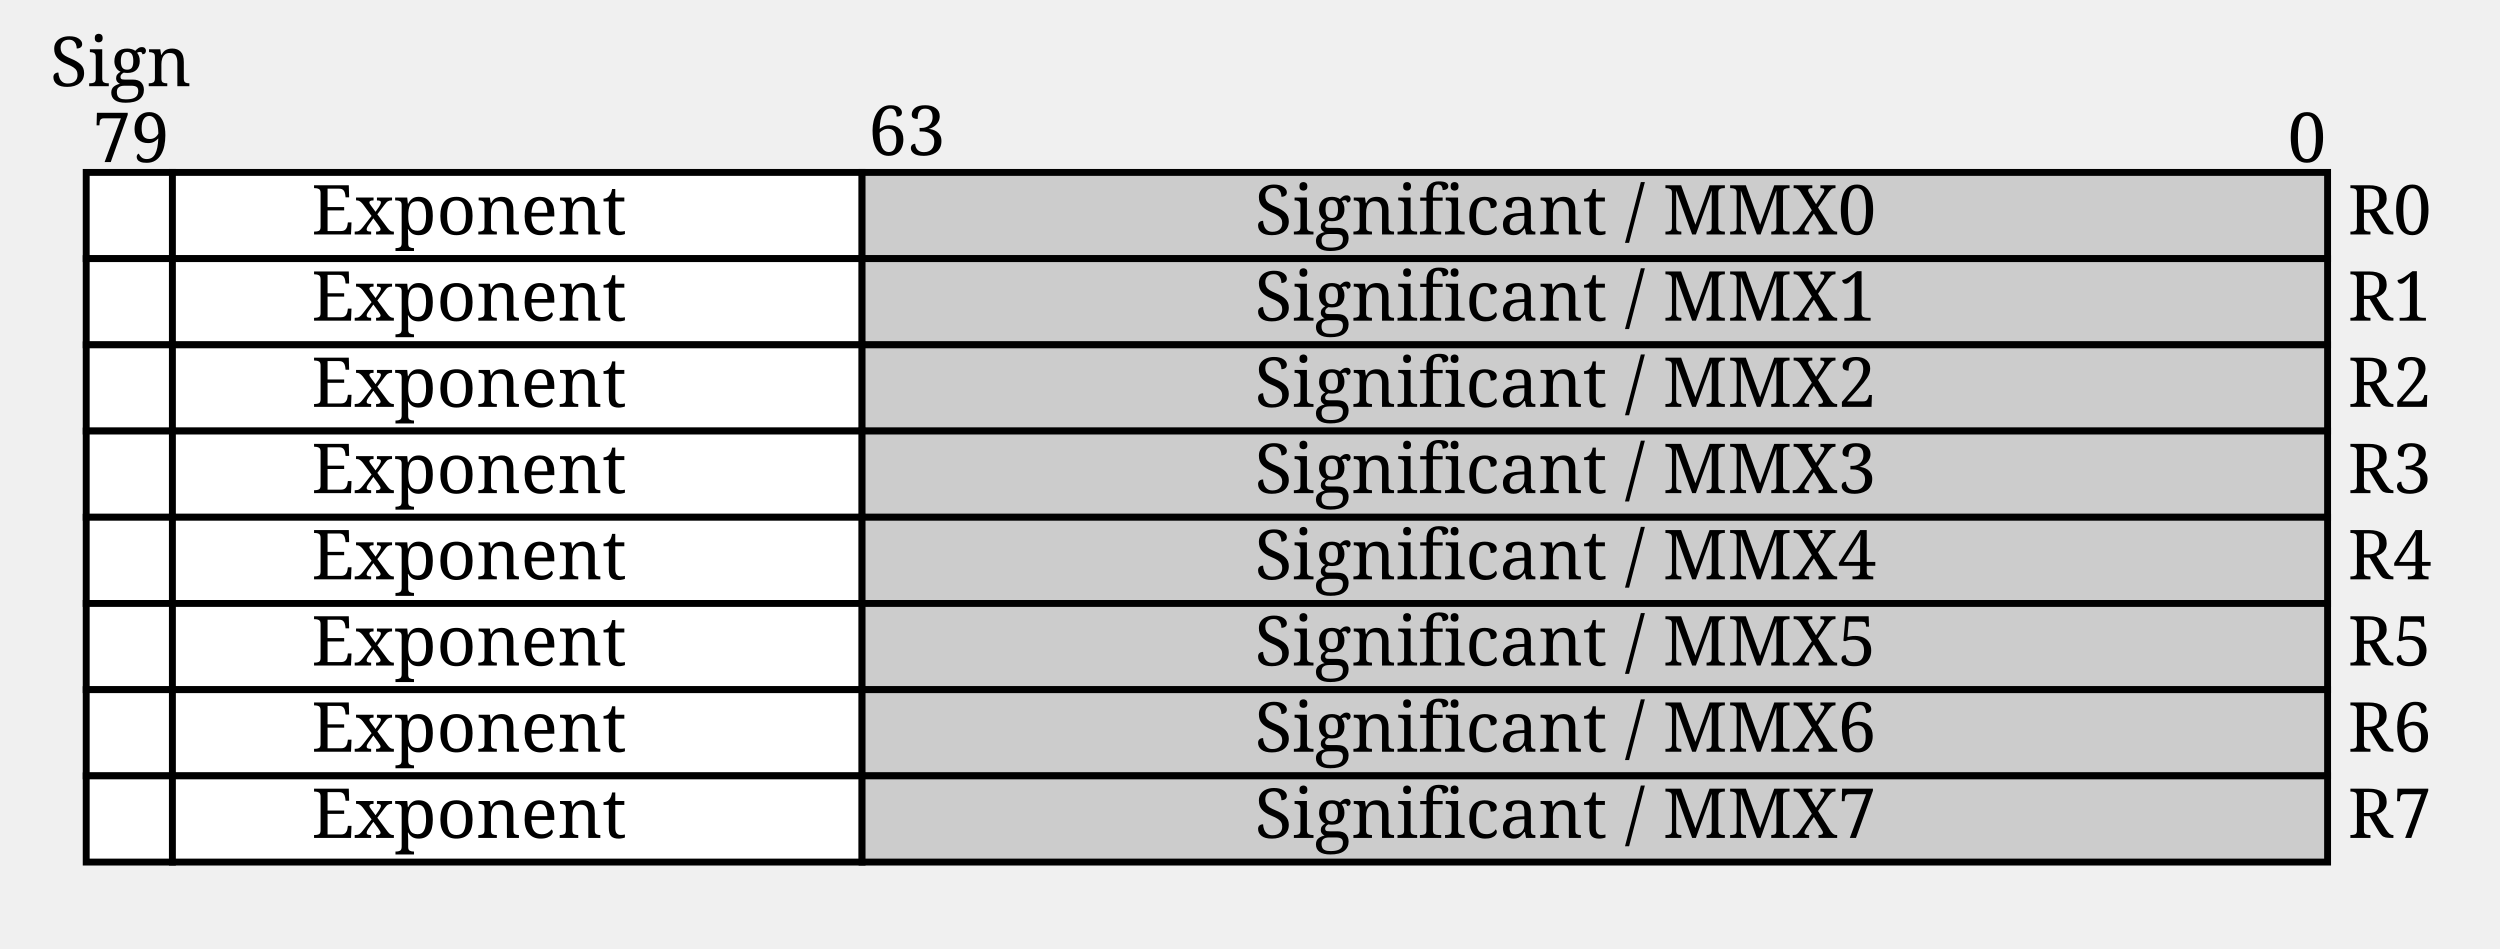
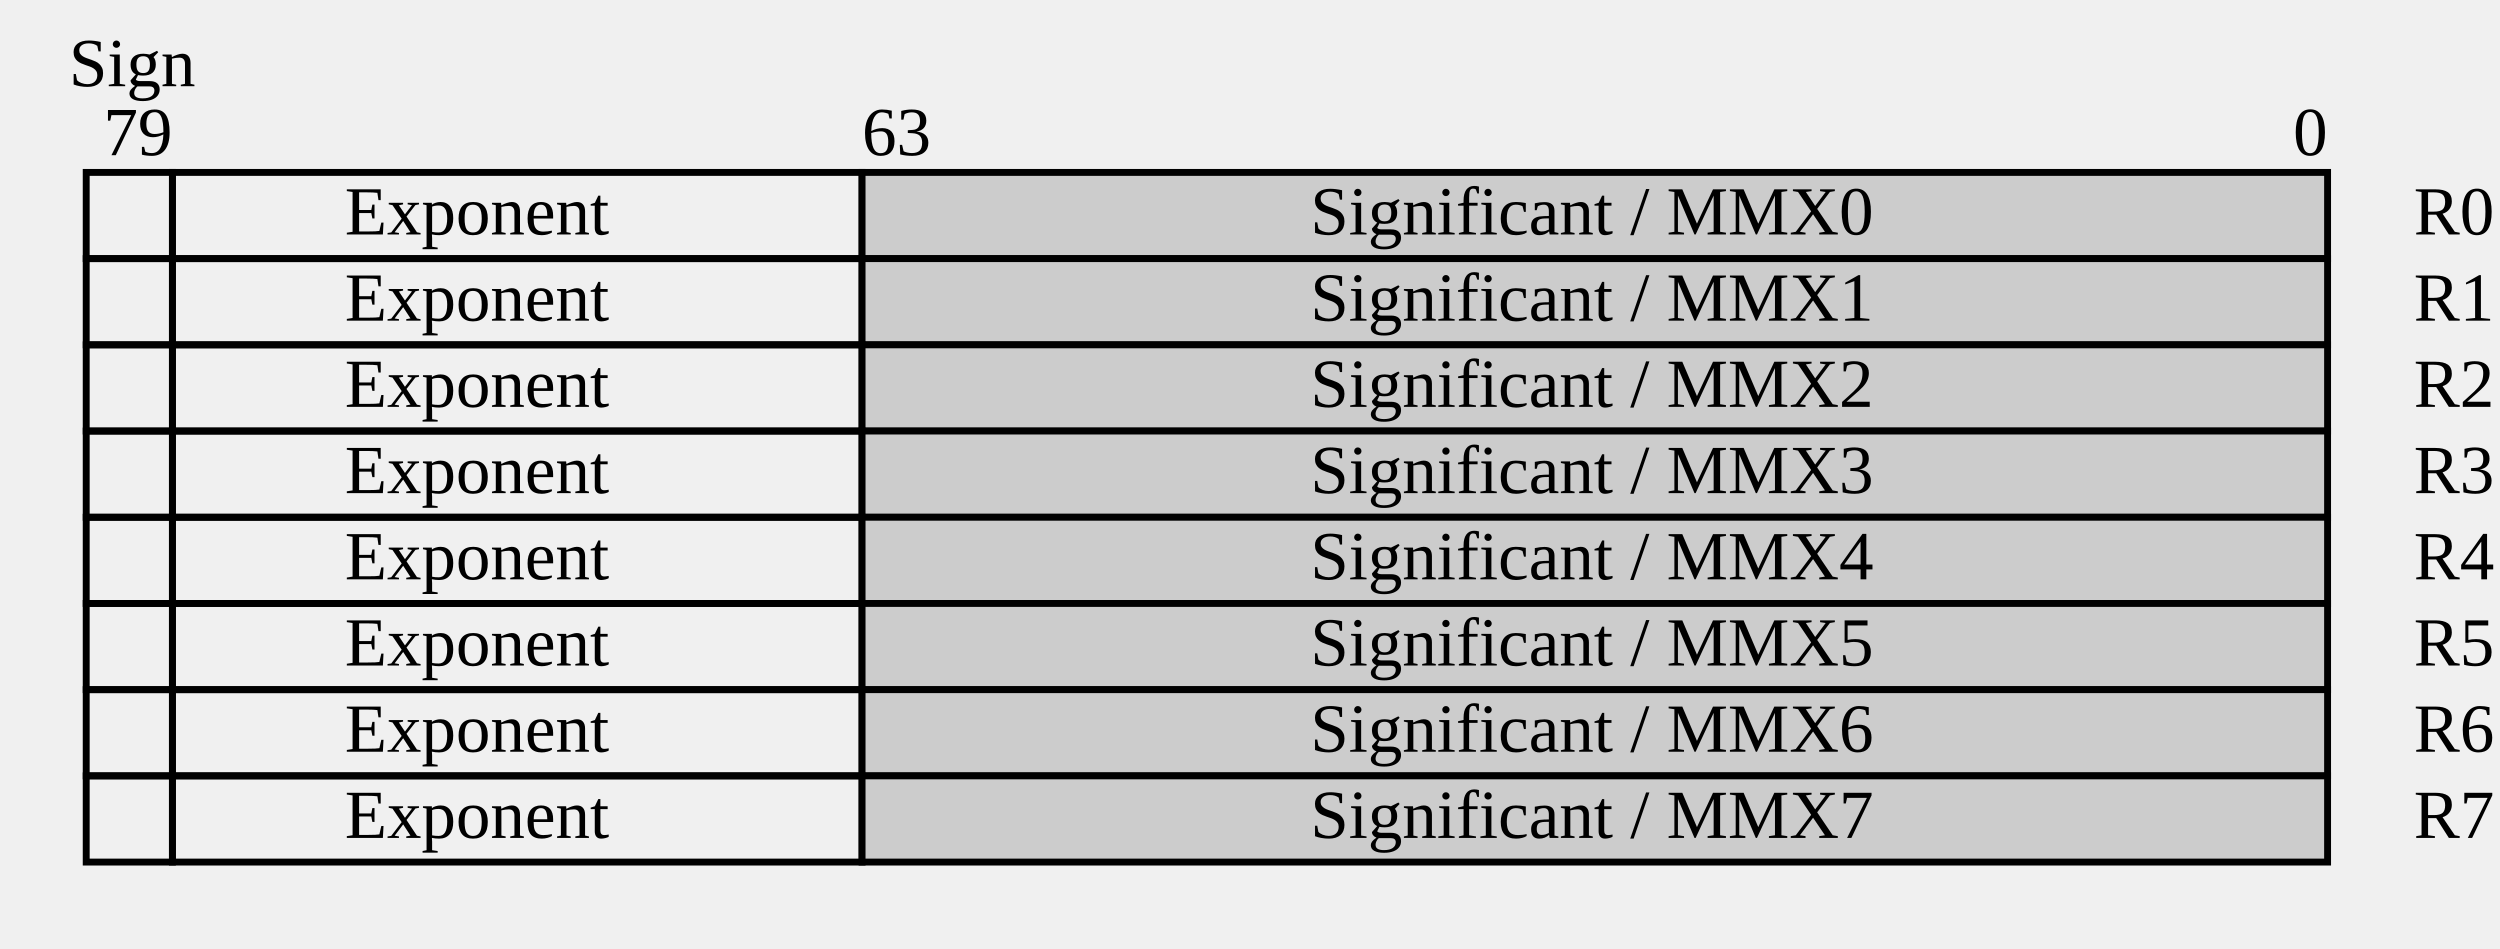
<svg xmlns="http://www.w3.org/2000/svg" width="725" height="275">
-   <g>
-     <text xml:space="preserve" text-anchor="middle" font-family="Serif" font-size="20px" id="svg_4" y="47" x="38" stroke-linecap="null" stroke-linejoin="null" stroke-dasharray="null" stroke-width="0" stroke="#000000" fill="#000000">79</text>
-     <text id="svg_5" xml:space="preserve" text-anchor="middle" font-family="Serif" font-size="20px" y="45" x="263" stroke-linecap="null" stroke-linejoin="null" stroke-dasharray="null" stroke-width="0" stroke="#000000" fill="#000000">63</text>
-     <text id="svg_6" xml:space="preserve" text-anchor="middle" font-family="Serif" font-size="20px" y="47" x="669" stroke-linecap="null" stroke-linejoin="null" stroke-dasharray="null" stroke-width="0" stroke="#000000" fill="#000000">0</text>
-     <text id="svg_9" xml:space="preserve" text-anchor="middle" font-family="Serif" font-size="20px" y="25" x="35" stroke-linecap="null" stroke-linejoin="null" stroke-dasharray="null" stroke-width="0" stroke="#000000" fill="#000000">Sign</text>
-     <g id="svg_11">
-       <rect fill="#ffffff" stroke-width="2" x="25" y="50" width="25" height="25" id="svg_1" stroke="#000000" />
-       <rect fill="#ffffff" stroke-width="2" x="50" y="50" width="200" height="25" id="svg_2" stroke="#000000" />
-       <rect fill="#cccccc" stroke-width="2" x="250" y="50" width="425" height="25" id="svg_3" stroke="#000000" />
-       <text id="svg_7" xml:space="preserve" text-anchor="middle" font-family="Serif" font-size="20px" y="68" x="136" stroke-linecap="null" stroke-linejoin="null" stroke-dasharray="null" stroke-width="0" stroke="#000000" fill="#000000">Exponent</text>
-       <text id="svg_8" xml:space="preserve" text-anchor="middle" font-family="Serif" font-size="20px" y="68" x="454" stroke-linecap="null" stroke-linejoin="null" stroke-dasharray="null" stroke-width="0" stroke="#000000" fill="#000000">Significant / MMX0</text>
-       <text xml:space="preserve" text-anchor="middle" font-family="Serif" font-size="20px" y="68" x="693" stroke-linecap="null" stroke-linejoin="null" stroke-dasharray="null" stroke-width="0" stroke="#000000" fill="#000000" id="svg_10">R0</text>
+   <defs>
+     <style type="text/css">
+     
+     text {
+       fill: #000000;
+       stroke: #000000;
+       stroke-width: 0;
+       font-size: 20px;
+     }
+     text.small {
+       font-size: 16px;
+     }
+     rect {
+       fill: #ffffff;
+       fill-opacity: 0;
+       stroke: #000000;
+       stroke-width: 2px;
+     }
+     rect.grey {
+       fill: #cccccc;
+       fill-opacity: 1.0;
+     }
+     
+     </style>
+   </defs>
+   <text y="25" x="20">Sign</text>
+   <g transform="translate(30,45)">
+     <text x="0">79</text>
+     <text x="220">63</text>
+     <text x="635">0</text>
+   </g>
+   <g transform="translate(25,50)">
+     <rect x="0" width="25" height="25" />
+     <rect x="25" width="200" height="25" />
+     <rect x="225" width="425" height="25" class="grey" />
+     <g transform="translate(75,18)">
+       <text x="0">Exponent</text>
+       <text x="280">Significant / MMX0</text>
+       <text x="600">R0</text>
    </g>
-     <g id="svg_12">
-       <rect fill="#ffffff" stroke-width="2" x="25" y="75" width="25" height="25" stroke="#000000" id="svg_13" />
-       <rect fill="#ffffff" stroke-width="2" x="50" y="75" width="200" height="25" stroke="#000000" id="svg_14" />
-       <rect fill="#cccccc" stroke-width="2" x="250" y="75" width="425" height="25" stroke="#000000" id="svg_15" />
-       <text xml:space="preserve" text-anchor="middle" font-family="Serif" font-size="20px" y="93" x="136" stroke-linecap="null" stroke-linejoin="null" stroke-dasharray="null" stroke-width="0" stroke="#000000" fill="#000000" id="svg_16">Exponent</text>
-       <text xml:space="preserve" text-anchor="middle" font-family="Serif" font-size="20px" y="93" x="454" stroke-linecap="null" stroke-linejoin="null" stroke-dasharray="null" stroke-width="0" stroke="#000000" fill="#000000" id="svg_17">Significant / MMX1</text>
-       <text xml:space="preserve" text-anchor="middle" font-family="Serif" font-size="20px" y="93" x="693" stroke-linecap="null" stroke-linejoin="null" stroke-dasharray="null" stroke-width="0" stroke="#000000" fill="#000000" id="svg_18">R1</text>
+   </g>
+   <g transform="translate(25,75)">
+     <rect x="0" width="25" height="25" />
+     <rect x="25" width="200" height="25" />
+     <rect x="225" width="425" height="25" class="grey" />
+     <g transform="translate(75,18)">
+       <text x="0">Exponent</text>
+       <text x="280">Significant / MMX1</text>
+       <text x="600">R1</text>
    </g>
-     <g id="svg_19">
-       <rect fill="#ffffff" stroke-width="2" x="25" y="100" width="25" height="25" stroke="#000000" id="svg_20" />
-       <rect fill="#ffffff" stroke-width="2" x="50" y="100" width="200" height="25" stroke="#000000" id="svg_21" />
-       <rect fill="#cccccc" stroke-width="2" x="250" y="100" width="425" height="25" stroke="#000000" id="svg_22" />
-       <text xml:space="preserve" text-anchor="middle" font-family="Serif" font-size="20px" y="118" x="136" stroke-linecap="null" stroke-linejoin="null" stroke-dasharray="null" stroke-width="0" stroke="#000000" fill="#000000" id="svg_23">Exponent</text>
-       <text xml:space="preserve" text-anchor="middle" font-family="Serif" font-size="20px" y="118" x="454" stroke-linecap="null" stroke-linejoin="null" stroke-dasharray="null" stroke-width="0" stroke="#000000" fill="#000000" id="svg_24">Significant / MMX2</text>
-       <text xml:space="preserve" text-anchor="middle" font-family="Serif" font-size="20px" y="118" x="693" stroke-linecap="null" stroke-linejoin="null" stroke-dasharray="null" stroke-width="0" stroke="#000000" fill="#000000" id="svg_25">R2</text>
+   </g>
+   <g transform="translate(25,100)">
+     <rect x="0" width="25" height="25" />
+     <rect x="25" width="200" height="25" />
+     <rect x="225" width="425" height="25" class="grey" />
+     <g transform="translate(75,18)">
+       <text x="0">Exponent</text>
+       <text x="280">Significant / MMX2</text>
+       <text x="600">R2</text>
    </g>
-     <g id="svg_26">
-       <rect fill="#ffffff" stroke-width="2" x="25" y="125" width="25" height="25" stroke="#000000" id="svg_27" />
-       <rect fill="#ffffff" stroke-width="2" x="50" y="125" width="200" height="25" stroke="#000000" id="svg_28" />
-       <rect fill="#cccccc" stroke-width="2" x="250" y="125" width="425" height="25" stroke="#000000" id="svg_29" />
-       <text xml:space="preserve" text-anchor="middle" font-family="Serif" font-size="20px" y="143" x="136" stroke-linecap="null" stroke-linejoin="null" stroke-dasharray="null" stroke-width="0" stroke="#000000" fill="#000000" id="svg_30">Exponent</text>
-       <text xml:space="preserve" text-anchor="middle" font-family="Serif" font-size="20px" y="143" x="454" stroke-linecap="null" stroke-linejoin="null" stroke-dasharray="null" stroke-width="0" stroke="#000000" fill="#000000" id="svg_31">Significant / MMX3</text>
-       <text xml:space="preserve" text-anchor="middle" font-family="Serif" font-size="20px" y="143" x="693" stroke-linecap="null" stroke-linejoin="null" stroke-dasharray="null" stroke-width="0" stroke="#000000" fill="#000000" id="svg_32">R3</text>
+   </g>
+   <g transform="translate(25,125)">
+     <rect x="0" width="25" height="25" />
+     <rect x="25" width="200" height="25" />
+     <rect x="225" width="425" height="25" class="grey" />
+     <g transform="translate(75,18)">
+       <text x="0">Exponent</text>
+       <text x="280">Significant / MMX3</text>
+       <text x="600">R3</text>
    </g>
-     <g id="svg_33">
-       <rect fill="#ffffff" stroke-width="2" x="25" y="150" width="25" height="25" stroke="#000000" id="svg_34" />
-       <rect fill="#ffffff" stroke-width="2" x="50" y="150" width="200" height="25" stroke="#000000" id="svg_35" />
-       <rect fill="#cccccc" stroke-width="2" x="250" y="150" width="425" height="25" stroke="#000000" id="svg_36" />
-       <text xml:space="preserve" text-anchor="middle" font-family="Serif" font-size="20px" y="168" x="136" stroke-linecap="null" stroke-linejoin="null" stroke-dasharray="null" stroke-width="0" stroke="#000000" fill="#000000" id="svg_37">Exponent</text>
-       <text xml:space="preserve" text-anchor="middle" font-family="Serif" font-size="20px" y="168" x="454" stroke-linecap="null" stroke-linejoin="null" stroke-dasharray="null" stroke-width="0" stroke="#000000" fill="#000000" id="svg_38">Significant / MMX4</text>
-       <text xml:space="preserve" text-anchor="middle" font-family="Serif" font-size="20px" y="168" x="693" stroke-linecap="null" stroke-linejoin="null" stroke-dasharray="null" stroke-width="0" stroke="#000000" fill="#000000" id="svg_39">R4</text>
+   </g>
+   <g transform="translate(25,150)">
+     <rect x="0" width="25" height="25" />
+     <rect x="25" width="200" height="25" />
+     <rect x="225" width="425" height="25" class="grey" />
+     <g transform="translate(75,18)">
+       <text x="0">Exponent</text>
+       <text x="280">Significant / MMX4</text>
+       <text x="600">R4</text>
    </g>
-     <g id="svg_40">
-       <rect fill="#ffffff" stroke-width="2" x="25" y="175" width="25" height="25" stroke="#000000" id="svg_41" />
-       <rect fill="#ffffff" stroke-width="2" x="50" y="175" width="200" height="25" stroke="#000000" id="svg_42" />
-       <rect fill="#cccccc" stroke-width="2" x="250" y="175" width="425" height="25" stroke="#000000" id="svg_43" />
-       <text xml:space="preserve" text-anchor="middle" font-family="Serif" font-size="20px" y="193" x="136" stroke-linecap="null" stroke-linejoin="null" stroke-dasharray="null" stroke-width="0" stroke="#000000" fill="#000000" id="svg_44">Exponent</text>
-       <text xml:space="preserve" text-anchor="middle" font-family="Serif" font-size="20px" y="193" x="454" stroke-linecap="null" stroke-linejoin="null" stroke-dasharray="null" stroke-width="0" stroke="#000000" fill="#000000" id="svg_45">Significant / MMX5</text>
-       <text xml:space="preserve" text-anchor="middle" font-family="Serif" font-size="20px" y="193" x="693" stroke-linecap="null" stroke-linejoin="null" stroke-dasharray="null" stroke-width="0" stroke="#000000" fill="#000000" id="svg_46">R5</text>
+   </g>
+   <g transform="translate(25,175)">
+     <rect x="0" width="25" height="25" />
+     <rect x="25" width="200" height="25" />
+     <rect x="225" width="425" height="25" class="grey" />
+     <g transform="translate(75,18)">
+       <text x="0">Exponent</text>
+       <text x="280">Significant / MMX5</text>
+       <text x="600">R5</text>
    </g>
-     <g id="svg_47">
-       <rect fill="#ffffff" stroke-width="2" x="25" y="200" width="25" height="25" stroke="#000000" id="svg_48" />
-       <rect fill="#ffffff" stroke-width="2" x="50" y="200" width="200" height="25" stroke="#000000" id="svg_49" />
-       <rect fill="#cccccc" stroke-width="2" x="250" y="200" width="425" height="25" stroke="#000000" id="svg_50" />
-       <text xml:space="preserve" text-anchor="middle" font-family="Serif" font-size="20px" y="218" x="136" stroke-linecap="null" stroke-linejoin="null" stroke-dasharray="null" stroke-width="0" stroke="#000000" fill="#000000" id="svg_51">Exponent</text>
-       <text xml:space="preserve" text-anchor="middle" font-family="Serif" font-size="20px" y="218" x="454" stroke-linecap="null" stroke-linejoin="null" stroke-dasharray="null" stroke-width="0" stroke="#000000" fill="#000000" id="svg_52">Significant / MMX6</text>
-       <text xml:space="preserve" text-anchor="middle" font-family="Serif" font-size="20px" y="218" x="693" stroke-linecap="null" stroke-linejoin="null" stroke-dasharray="null" stroke-width="0" stroke="#000000" fill="#000000" id="svg_53">R6</text>
+   </g>
+   <g transform="translate(25,200)">
+     <rect x="0" width="25" height="25" />
+     <rect x="25" width="200" height="25" />
+     <rect x="225" width="425" height="25" class="grey" />
+     <g transform="translate(75,18)">
+       <text x="0">Exponent</text>
+       <text x="280">Significant / MMX6</text>
+       <text x="600">R6</text>
    </g>
-     <g id="svg_54">
-       <rect fill="#ffffff" stroke-width="2" x="25" y="225" width="25" height="25" stroke="#000000" id="svg_55" />
-       <rect fill="#ffffff" stroke-width="2" x="50" y="225" width="200" height="25" stroke="#000000" id="svg_56" />
-       <rect fill="#cccccc" stroke-width="2" x="250" y="225" width="425" height="25" stroke="#000000" id="svg_57" />
-       <text xml:space="preserve" text-anchor="middle" font-family="Serif" font-size="20px" y="243" x="136" stroke-linecap="null" stroke-linejoin="null" stroke-dasharray="null" stroke-width="0" stroke="#000000" fill="#000000" id="svg_58">Exponent</text>
-       <text xml:space="preserve" text-anchor="middle" font-family="Serif" font-size="20px" y="243" x="454" stroke-linecap="null" stroke-linejoin="null" stroke-dasharray="null" stroke-width="0" stroke="#000000" fill="#000000" id="svg_59">Significant / MMX7</text>
-       <text xml:space="preserve" text-anchor="middle" font-family="Serif" font-size="20px" y="243" x="693" stroke-linecap="null" stroke-linejoin="null" stroke-dasharray="null" stroke-width="0" stroke="#000000" fill="#000000" id="svg_60">R7</text>
+   </g>
+   <g transform="translate(25,225)">
+     <rect x="0" width="25" height="25" />
+     <rect x="25" width="200" height="25" />
+     <rect x="225" width="425" height="25" class="grey" />
+     <g transform="translate(75,18)">
+       <text x="0">Exponent</text>
+       <text x="280">Significant / MMX7</text>
+       <text x="600">R7</text>
    </g>
  </g>
</svg>
